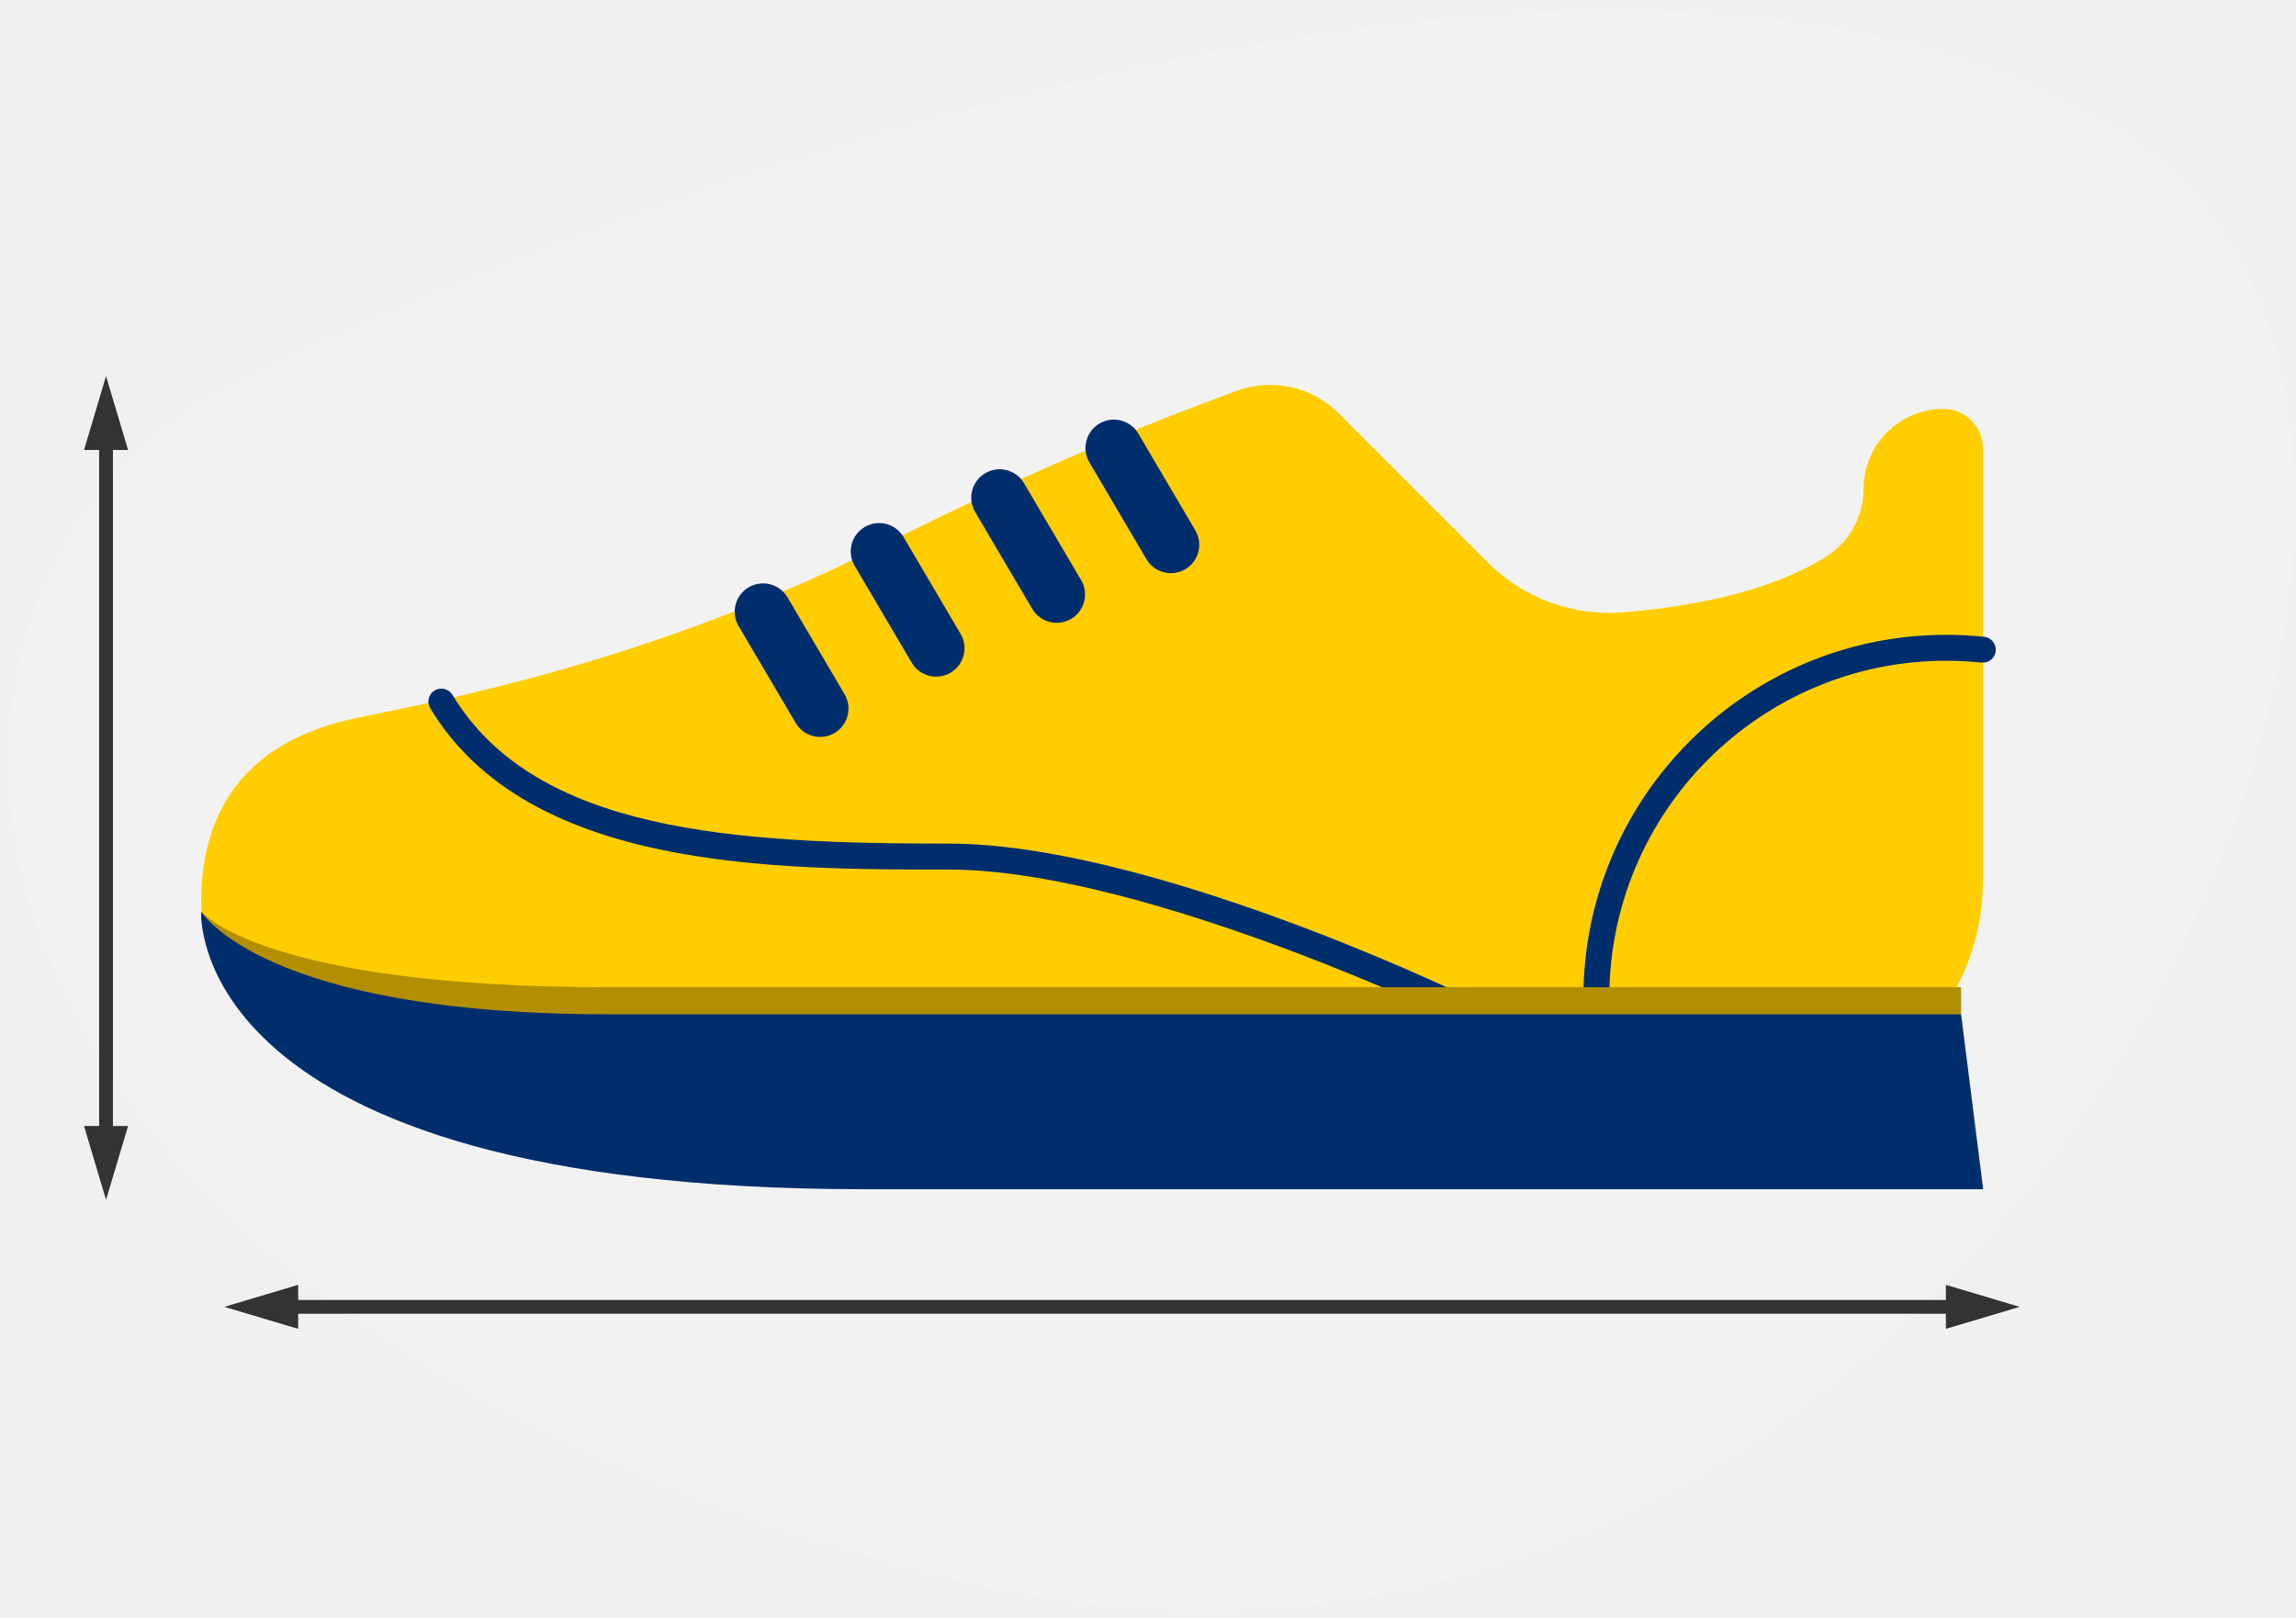
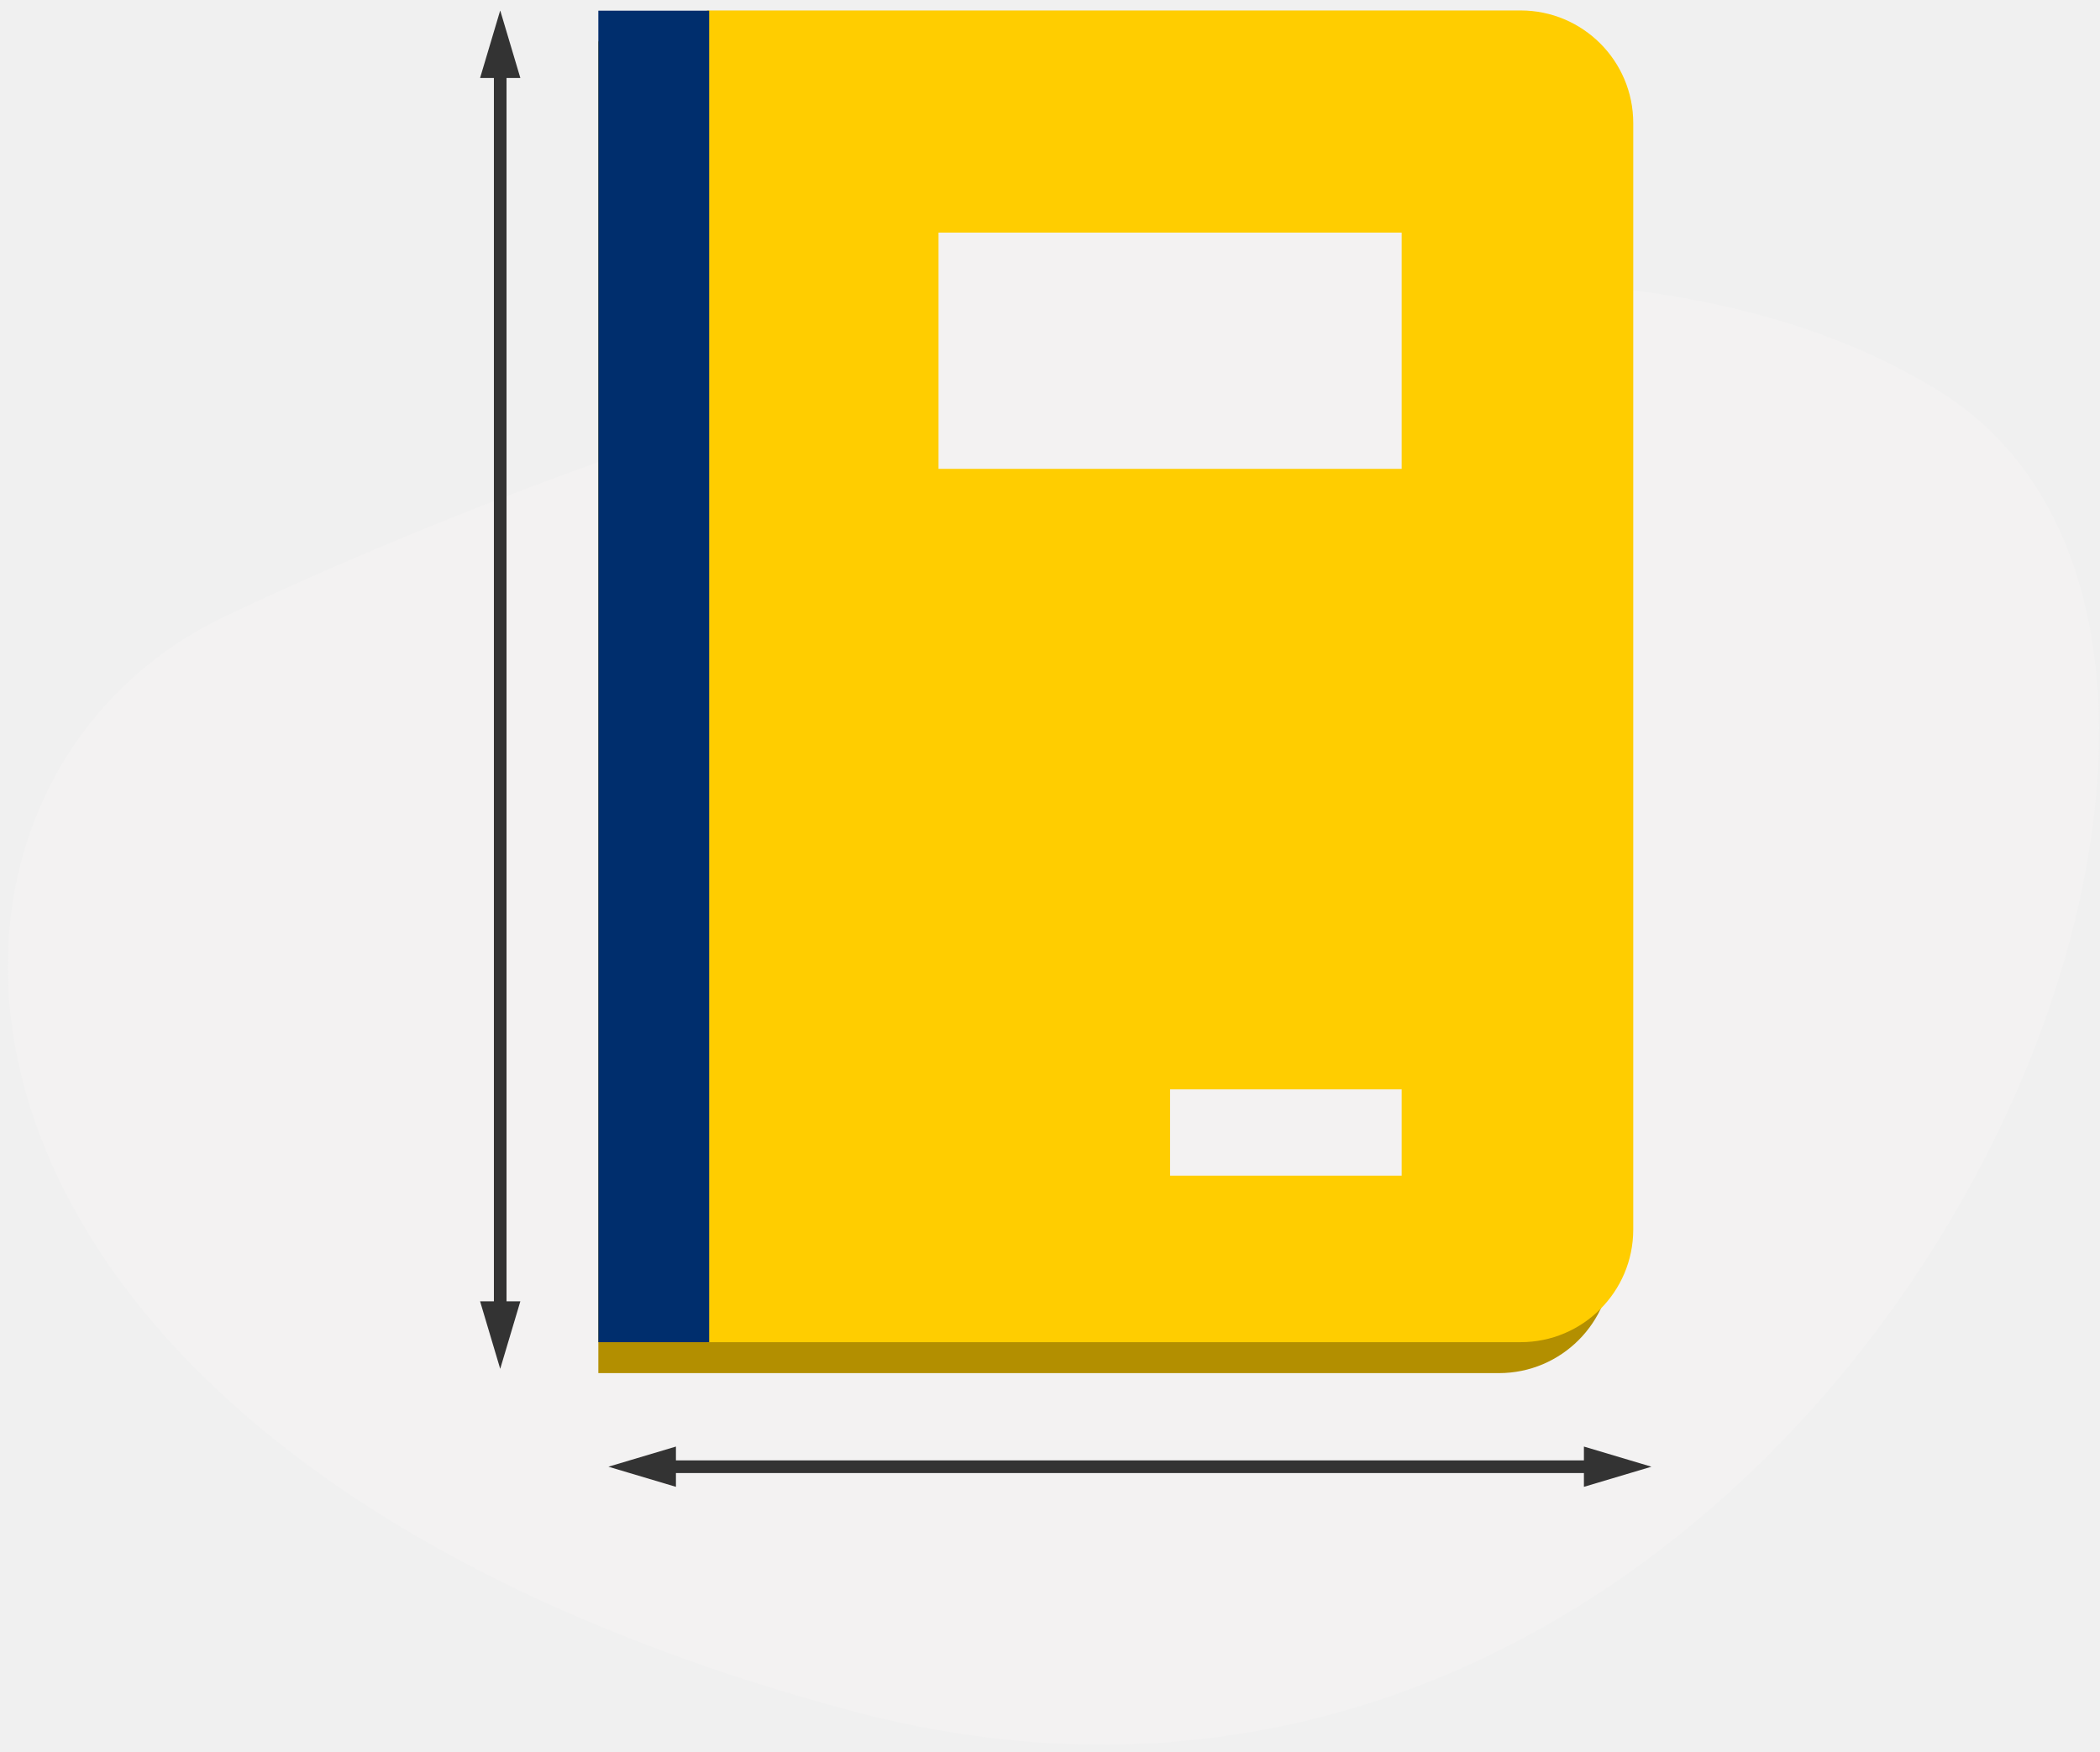
- <svg xmlns="http://www.w3.org/2000/svg" xmlns:xlink="http://www.w3.org/1999/xlink" width="193px" height="136px" viewBox="0 0 193 136" version="1.1">
+ <svg xmlns="http://www.w3.org/2000/svg" xmlns:xlink="http://www.w3.org/1999/xlink" width="193px" height="161px" viewBox="0 0 193 161" version="1.1">
  <defs>
    <polygon id="path-1" points="0 0.027 192.193 0.027 192.193 134.56 0 134.56" />
+     <polygon id="path-3" points="0 159.401 192.193 159.401 192.193 0 0 0" />
  </defs>
  <g id="UI-KIT" stroke="none" stroke-width="1" fill="none" fill-rule="evenodd">
-     <g id="Correos_web_UIkit_54_Illustrations" transform="translate(-419, -5001)">
-       <g id="Group" transform="translate(400, 4952)">
-         <g id="Group-26" transform="translate(19.72, 48.72)">
-           <g id="Group-3" transform="translate(0, 1.13332)">
+     <g id="Correos_web_UIkit_54_Illustrations" transform="translate(-83, -4987)">
+       <g id="Group" transform="translate(64, 4952)">
+         <g id="Group-14" transform="translate(19.72, 35.96)">
+           <g id="Group-3" transform="translate(0, 24.8414)">
            <mask id="mask-2" fill="white">
              <use xlink:href="#path-1" />
            </mask>
            <g id="Clip-2" />
-             <path d="M19.957,30.862 C-13.315,46.699 -11.728,107.285 77.21,131.369 C166.15,155.45 219.823,36.214 177.43,10.107 C135.036,-15.998 53.23,15.024 19.957,30.862" id="Fill-1" fill="#F3F2F2" mask="url(#mask-2)" />
+             <path d="M19.958,30.862 C-13.314,46.699 -11.728,107.285 77.211,131.369 C166.15,155.45 219.822,36.214 177.429,10.107 C135.037,-15.998 53.229,15.024 19.958,30.862" id="Fill-1" fill="#F3F2F2" mask="url(#mask-2)" />
          </g>
-           <path d="M159.01,89.162 L160.461,87.712 C163.977,84.196 165.953,79.426 165.953,74.454 L165.953,37.951 C165.953,36.129 164.476,34.654 162.656,34.654 C158.943,34.654 155.933,37.663 155.933,41.376 C155.933,43.667 154.771,45.803 152.84,47.037 C150.007,48.847 144.829,51.008 135.759,51.758 C131.536,52.107 127.365,50.589 124.369,47.593 L111.792,35.016 C109.564,32.786 106.25,32.046 103.286,33.122 C97.329,35.288 86.529,39.521 74.096,45.821 C55.153,55.418 38.392,58.789 29.389,60.611 C20.387,62.431 16.192,67.951 16.192,76.109 C16.192,88.495 48.08,96.589 48.08,96.589 L156.69,96.589 L159.01,89.162 Z" id="Fill-4" fill="#FFCD00" />
-           <path d="M135.96,97.081 C135.541,97.081 135.141,96.838 134.961,96.43 C133.247,92.54 132.378,88.405 132.378,84.144 C132.378,67.329 146.058,53.649 162.873,53.649 C163.93,53.649 165.004,53.704 166.066,53.815 C166.665,53.878 167.1,54.415 167.038,55.012 C166.975,55.612 166.438,56.049 165.84,55.984 C164.854,55.881 163.855,55.829 162.873,55.829 C147.261,55.829 134.559,68.532 134.559,84.144 C134.559,88.101 135.366,91.938 136.958,95.551 C137.2,96.1 136.951,96.745 136.4,96.988 C136.256,97.052 136.108,97.081 135.96,97.081" id="Fill-6" fill="#002E6D" />
-           <path d="M127.036,92.119 C126.731,92.119 126.427,91.991 126.212,91.742 L121.024,85.755 C118.564,84.596 94.351,73.385 79.04,73.385 C64.098,73.385 43.636,73.385 35.446,59.826 C35.134,59.31 35.3,58.64 35.816,58.327 C36.331,58.016 37.002,58.182 37.314,58.698 C44.289,70.247 61.031,71.203 79.04,71.203 C95.603,71.203 121.094,83.367 122.171,83.884 L122.376,83.982 L127.86,90.314 C128.256,90.77 128.206,91.459 127.75,91.853 C127.543,92.032 127.289,92.119 127.036,92.119" id="Fill-8" fill="#002E6D" />
-           <path d="M98.915,48.136 L98.915,48.136 C97.779,48.805 96.319,48.426 95.65,47.292 L90.854,39.151 C90.186,38.015 90.564,36.555 91.699,35.886 C92.834,35.217 94.296,35.594 94.964,36.73 L99.76,44.872 C100.428,46.005 100.051,47.468 98.915,48.136" id="Fill-10" fill="#002E6D" />
-           <path d="M89.313,52.313 L89.313,52.313 C88.178,52.981 86.716,52.603 86.048,51.467 L81.252,43.328 C80.584,42.192 80.962,40.732 82.097,40.062 C83.231,39.393 84.694,39.771 85.362,40.907 L90.158,49.049 C90.826,50.182 90.448,51.645 89.313,52.313" id="Fill-12" fill="#002E6D" />
-           <path d="M79.183,56.835 L79.183,56.835 C78.047,57.503 76.585,57.126 75.917,55.991 L71.122,47.85 C70.454,46.715 70.832,45.254 71.966,44.584 C73.101,43.916 74.563,44.294 75.232,45.429 L80.027,53.571 C80.695,54.705 80.317,56.167 79.183,56.835" id="Fill-14" fill="#002E6D" />
-           <path d="M69.429,61.906 L69.429,61.906 C68.295,62.574 66.833,62.196 66.165,61.061 L61.369,52.92 C60.7,51.785 61.078,50.324 62.213,49.655 C63.348,48.987 64.81,49.364 65.478,50.499 L70.273,58.641 C70.943,59.776 70.565,61.238 69.429,61.906" id="Fill-16" fill="#002E6D" />
-           <path d="M16.192,76.918 C16.192,76.918 14.669,97.983 71.953,97.983 C129.239,97.983 164.128,85.553 164.128,85.553 L164.128,83.277 L50.415,83.277 C21.316,83.277 16.192,76.918 16.192,76.918" id="Fill-18" fill="#B38F00" />
-           <path d="M16.192,76.918 C16.192,76.918 14.669,100.259 71.953,100.259 L165.983,100.259 L164.128,85.553 L50.415,85.553 C21.316,85.553 16.192,76.918 16.192,76.918" id="Fill-20" fill="#002E6D" />
-           <polygon id="Fill-22" fill="#333333" points="8.774 38.109 10.046 38.109 8.194 31.902 6.344 38.109 7.614 38.109 7.614 94.945 6.344 94.945 8.194 101.152 10.046 94.945 8.774 94.945" />
-           <polygon id="Fill-24" fill="#333333" points="162.849 110.728 162.849 111.998 169.056 110.148 162.849 108.296 162.849 109.568 24.345 109.568 24.345 108.296 18.138 110.148 24.345 111.998 24.345 110.728" />
+           <path d="M137.039,125.253 L54.271,125.253 L54.271,2.845 L137.039,2.845 C142.758,2.845 147.393,7.481 147.393,13.198 L147.393,114.899 C147.393,120.618 142.758,125.253 137.039,125.253" id="Fill-4" fill="#B38F00" />
+           <path d="M139.029,122.409 L64.252,122.409 L64.252,0.001 L139.029,0.001 C144.748,0.001 149.383,4.636 149.383,10.354 L149.383,112.054 C149.383,117.773 144.748,122.409 139.029,122.409" id="Fill-6" fill="#FFCD00" />
+           <mask id="mask-4" fill="white">
+             <use xlink:href="#path-3" />
+           </mask>
+           <g id="Clip-9" />
+           <polygon id="Fill-8" fill="#002E6D" mask="url(#mask-4)" points="54.271 122.409 64.457 122.409 64.457 0.001 54.271 0.001" />
+           <polygon id="Fill-10" fill="#F3F2F2" mask="url(#mask-4)" points="85.535 42.135 128.1 42.135 128.1 20.419 85.535 20.419" />
+           <polygon id="Fill-11" fill="#F3F2F2" mask="url(#mask-4)" points="106.817 107.103 128.1 107.103 128.1 99.172 106.817 99.172" />
+           <polygon id="Fill-12" fill="#333333" mask="url(#mask-4)" points="45.832 6.207 47.103 6.207 45.252 -0 43.402 6.207 44.672 6.207 44.672 118.654 43.402 118.654 45.252 124.86 47.103 118.654 45.832 118.654" />
+           <polygon id="Fill-13" fill="#333333" mask="url(#mask-4)" points="144.849 134.436 144.849 135.706 151.056 133.856 144.849 132.004 144.849 133.276 61.402 133.276 61.402 132.004 55.196 133.856 61.402 135.706 61.402 134.436" />
        </g>
      </g>
    </g>
  </g>
</svg>
